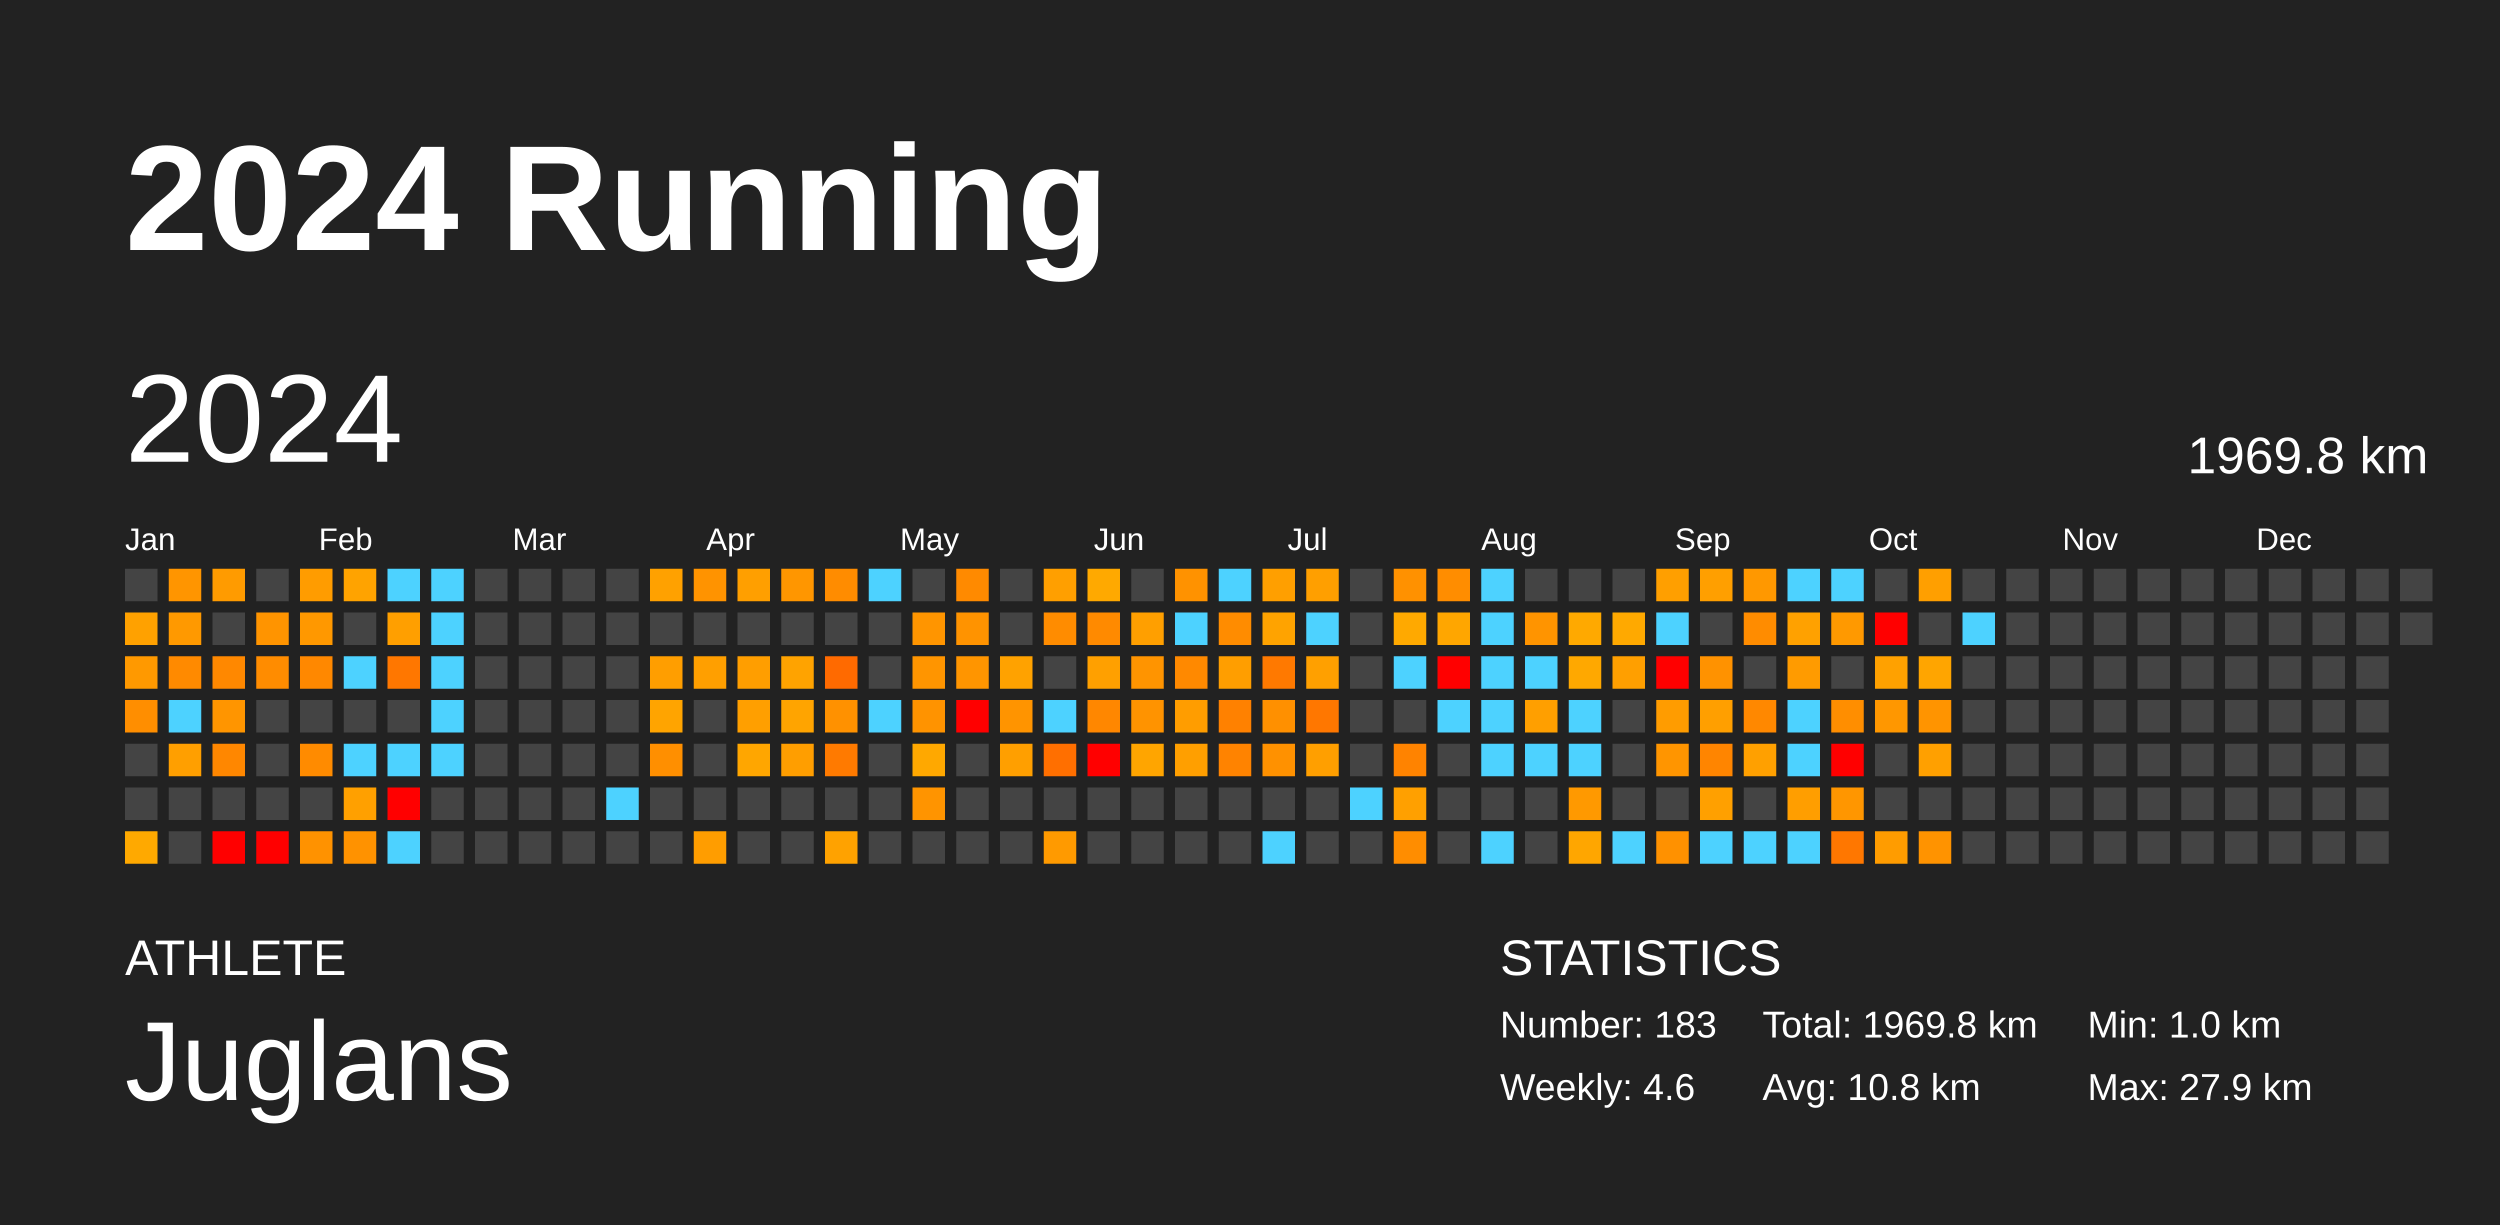
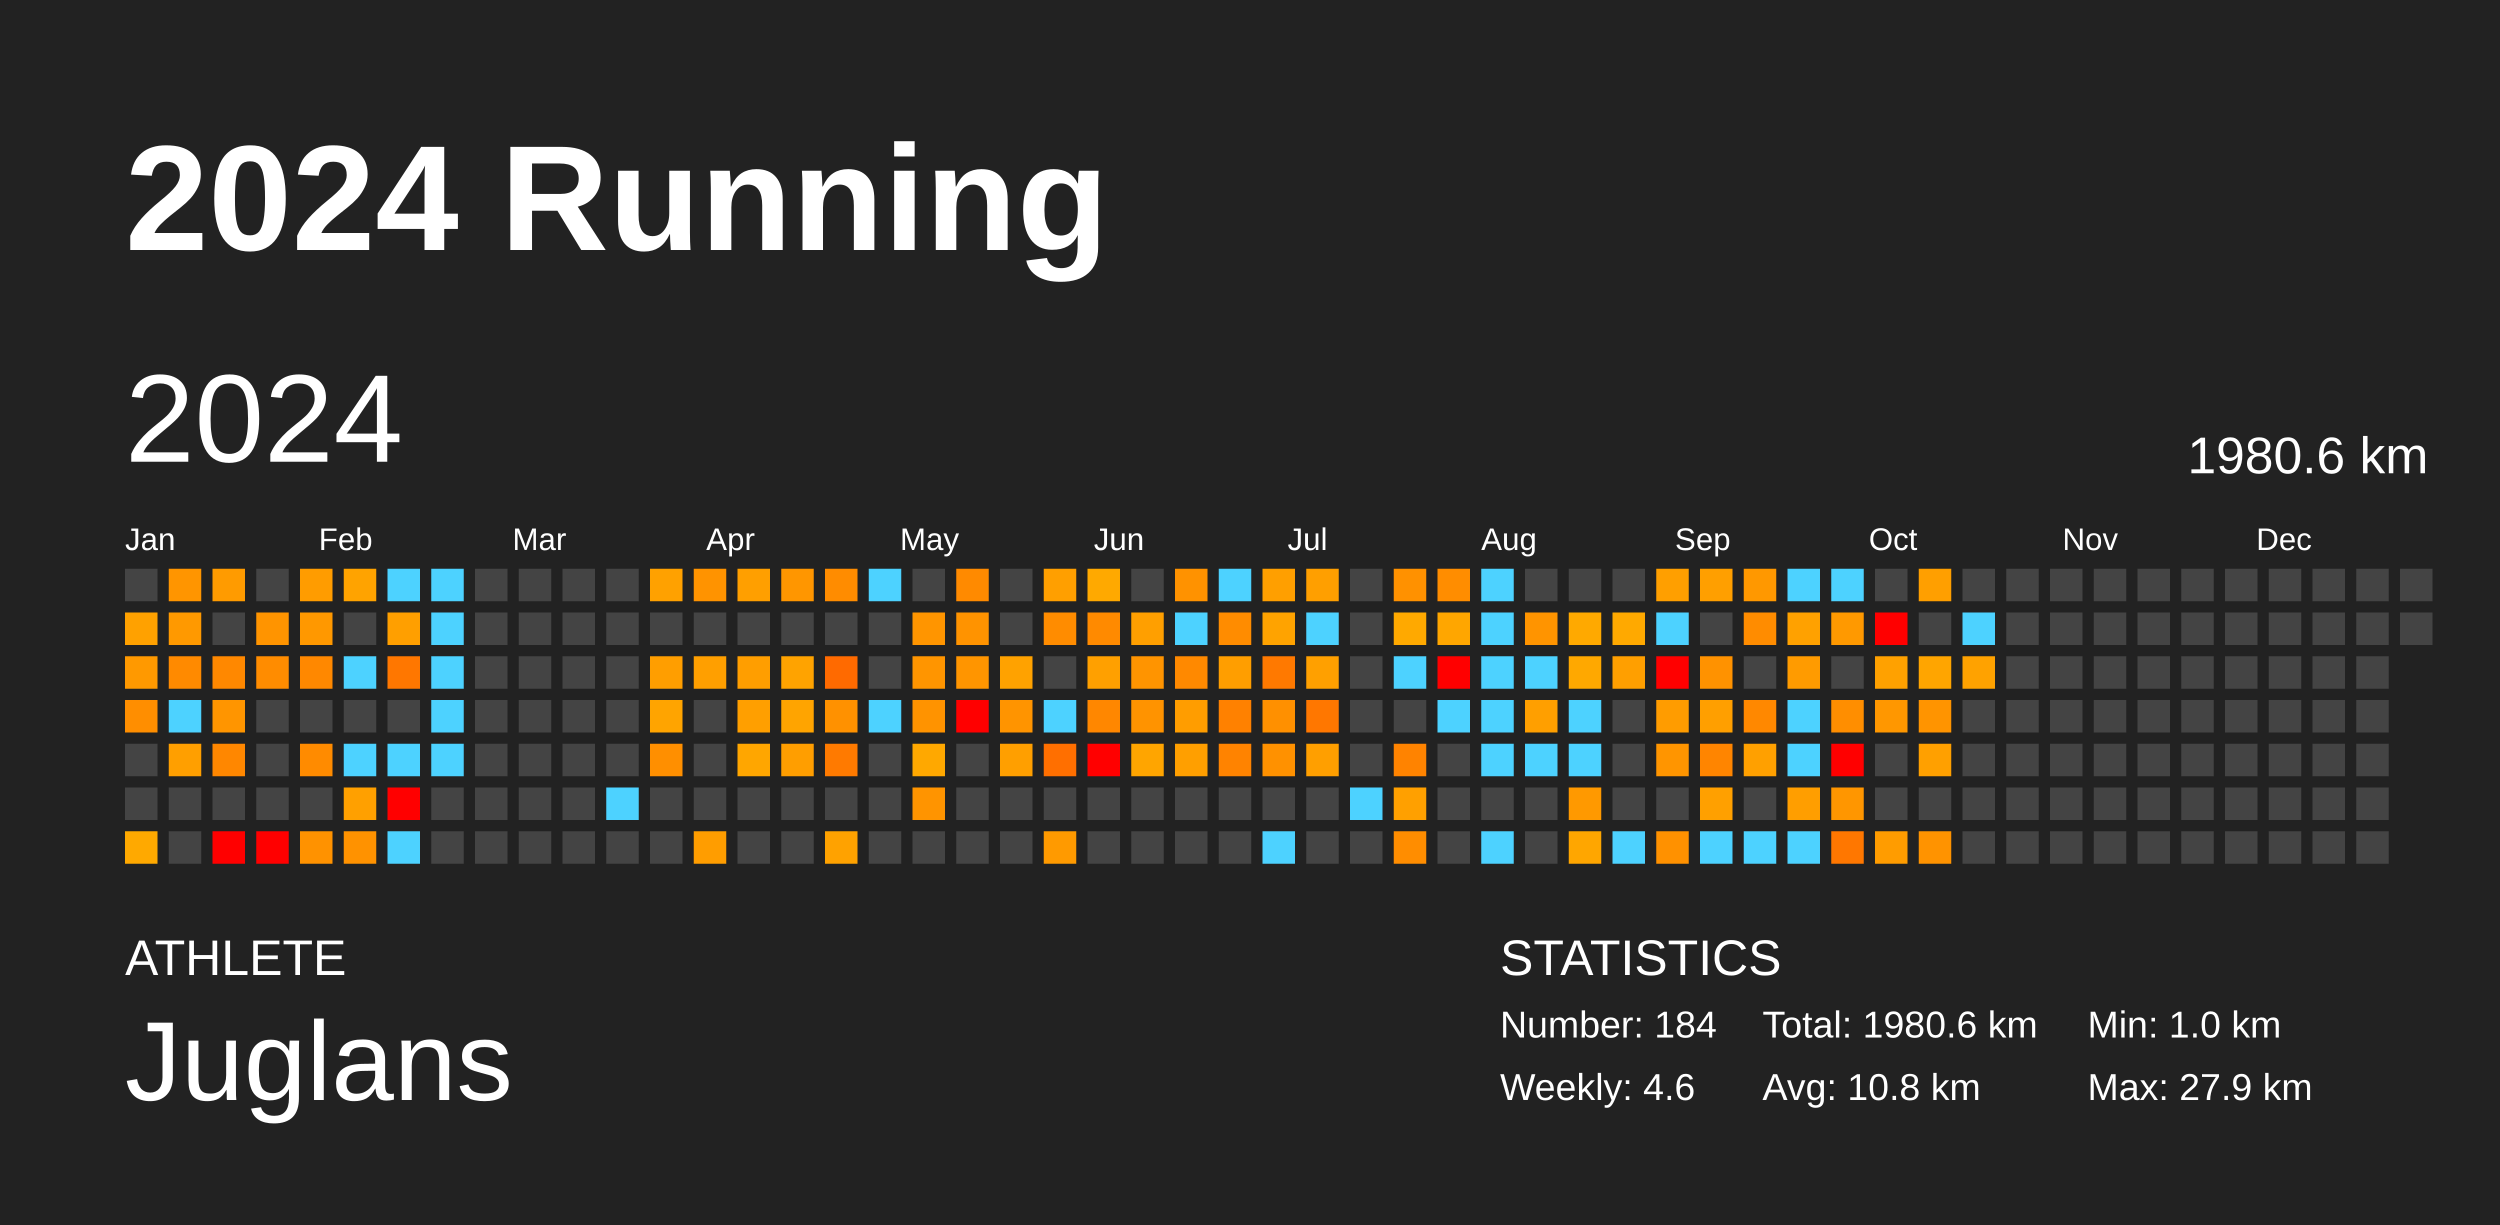
<svg xmlns="http://www.w3.org/2000/svg" baseProfile="full" height="98mm" version="1.1" viewBox="0,0,200,98" width="200mm">
  <defs />
  <rect fill="#222222" height="98" width="200" x="0" y="0" />
  <text fill="#FFFFFF" style="font-size:12px; font-family:Arial; font-weight:bold;" x="10" y="20">2024 Running</text>
  <text fill="#FFFFFF" style="font-size:4px; font-family:Arial" x="10" y="78">ATHLETE</text>
  <text fill="#FFFFFF" style="font-size:9px; font-family:Arial" x="10" y="88">Juglans</text>
  <text fill="#FFFFFF" style="font-size:4px; font-family:Arial" x="120" y="78">STATISTICS</text>
-   <text fill="#FFFFFF" style="font-size:3px; font-family:Arial" x="120" y="83">Number: 183</text>
+   <text fill="#FFFFFF" style="font-size:3px; font-family:Arial" x="120" y="83">Number: 184</text>
  <text fill="#FFFFFF" style="font-size:3px; font-family:Arial" x="120" y="88">Weekly: 4.6</text>
-   <text fill="#FFFFFF" style="font-size:3px; font-family:Arial" x="141" y="83">Total: 1969.8 km</text>
+   <text fill="#FFFFFF" style="font-size:3px; font-family:Arial" x="141" y="83">Total: 1980.6 km</text>
  <text fill="#FFFFFF" style="font-size:3px; font-family:Arial" x="141" y="88">Avg: 10.8 km</text>
  <text fill="#FFFFFF" style="font-size:3px; font-family:Arial" x="167" y="83">Min: 1.0 km</text>
  <text fill="#FFFFFF" style="font-size:3px; font-family:Arial" x="167" y="88">Max: 27.9 km</text>
  <text dominant-baseline="hanging" fill="#FFFFFF" style="font-size:10.0px; font-family:Arial;" x="10" y="30">2024</text>
-   <text dominant-baseline="hanging" fill="#FFFFFF" style="font-size:4.125px; font-family:Arial;" x="175" y="35">1969.8 km</text>
+   <text dominant-baseline="hanging" fill="#FFFFFF" style="font-size:4.125px; font-family:Arial;" x="175" y="35">1980.6 km</text>
  <text fill="#FFFFFF" style="font-size:2.5px; font-family:Arial" x="10.0" y="44">Jan</text>
  <text fill="#FFFFFF" style="font-size:2.5px; font-family:Arial" x="25.5" y="44">Feb</text>
  <text fill="#FFFFFF" style="font-size:2.5px; font-family:Arial" x="41.0" y="44">Mar</text>
  <text fill="#FFFFFF" style="font-size:2.5px; font-family:Arial" x="56.5" y="44">Apr</text>
  <text fill="#FFFFFF" style="font-size:2.5px; font-family:Arial" x="72.0" y="44">May</text>
  <text fill="#FFFFFF" style="font-size:2.5px; font-family:Arial" x="87.5" y="44">Jun</text>
  <text fill="#FFFFFF" style="font-size:2.5px; font-family:Arial" x="103.0" y="44">Jul</text>
  <text fill="#FFFFFF" style="font-size:2.5px; font-family:Arial" x="118.5" y="44">Aug</text>
  <text fill="#FFFFFF" style="font-size:2.5px; font-family:Arial" x="134.0" y="44">Sep</text>
  <text fill="#FFFFFF" style="font-size:2.5px; font-family:Arial" x="149.5" y="44">Oct</text>
  <text fill="#FFFFFF" style="font-size:2.5px; font-family:Arial" x="165.0" y="44">Nov</text>
  <text fill="#FFFFFF" style="font-size:2.5px; font-family:Arial" x="180.5" y="44">Dec</text>
  <rect fill="#444444" height="2.6" width="2.6" x="10.0" y="45.5" />
  <rect fill="#ffa100" height="2.6" width="2.6" x="10.0" y="49.0" />
  <rect fill="#ff9900" height="2.6" width="2.6" x="10.0" y="52.5" />
  <rect fill="#ff8e00" height="2.6" width="2.6" x="10.0" y="56.0" />
  <rect fill="#444444" height="2.6" width="2.6" x="10.0" y="59.5" />
  <rect fill="#444444" height="2.6" width="2.6" x="10.0" y="63.0" />
  <rect fill="#ffa900" height="2.6" width="2.6" x="10.0" y="66.5" />
  <rect fill="#ff9500" height="2.6" width="2.6" x="13.5" y="45.5" />
  <rect fill="#ff9900" height="2.6" width="2.6" x="13.5" y="49.0" />
  <rect fill="#ff8a00" height="2.6" width="2.6" x="13.5" y="52.5" />
  <rect fill="#4dd2ff" height="2.6" width="2.6" x="13.5" y="56.0" />
  <rect fill="#ff9f00" height="2.6" width="2.6" x="13.5" y="59.5" />
  <rect fill="#444444" height="2.6" width="2.6" x="13.5" y="63.0" />
  <rect fill="#444444" height="2.6" width="2.6" x="13.5" y="66.5" />
  <rect fill="#ff9b00" height="2.6" width="2.6" x="17.0" y="45.5" />
  <rect fill="#444444" height="2.6" width="2.6" x="17.0" y="49.0" />
  <rect fill="#ff8800" height="2.6" width="2.6" x="17.0" y="52.5" />
  <rect fill="#ff9500" height="2.6" width="2.6" x="17.0" y="56.0" />
  <rect fill="#ff8700" height="2.6" width="2.6" x="17.0" y="59.5" />
  <rect fill="#444444" height="2.6" width="2.6" x="17.0" y="63.0" />
  <rect fill="red" height="2.6" width="2.6" x="17.0" y="66.5" />
  <rect fill="#444444" height="2.6" width="2.6" x="20.5" y="45.5" />
  <rect fill="#ff9400" height="2.6" width="2.6" x="20.5" y="49.0" />
  <rect fill="#ff8c00" height="2.6" width="2.6" x="20.5" y="52.5" />
  <rect fill="#444444" height="2.6" width="2.6" x="20.5" y="56.0" />
  <rect fill="#444444" height="2.6" width="2.6" x="20.5" y="59.5" />
  <rect fill="#444444" height="2.6" width="2.6" x="20.5" y="63.0" />
  <rect fill="red" height="2.6" width="2.6" x="20.5" y="66.5" />
  <rect fill="#ff9c00" height="2.6" width="2.6" x="24.0" y="45.5" />
  <rect fill="#ff9800" height="2.6" width="2.6" x="24.0" y="49.0" />
  <rect fill="#ff8800" height="2.6" width="2.6" x="24.0" y="52.5" />
  <rect fill="#444444" height="2.6" width="2.6" x="24.0" y="56.0" />
  <rect fill="#ff8b00" height="2.6" width="2.6" x="24.0" y="59.5" />
  <rect fill="#444444" height="2.6" width="2.6" x="24.0" y="63.0" />
  <rect fill="#ff9200" height="2.6" width="2.6" x="24.0" y="66.5" />
  <rect fill="#ffa300" height="2.6" width="2.6" x="27.5" y="45.5" />
  <rect fill="#444444" height="2.6" width="2.6" x="27.5" y="49.0" />
  <rect fill="#4dd2ff" height="2.6" width="2.6" x="27.5" y="52.5" />
  <rect fill="#444444" height="2.6" width="2.6" x="27.5" y="56.0" />
  <rect fill="#4dd2ff" height="2.6" width="2.6" x="27.5" y="59.5" />
  <rect fill="#ffa000" height="2.6" width="2.6" x="27.5" y="63.0" />
  <rect fill="#ff9200" height="2.6" width="2.6" x="27.5" y="66.5" />
  <rect fill="#4dd2ff" height="2.6" width="2.6" x="31.0" y="45.5" />
  <rect fill="#ff9f00" height="2.6" width="2.6" x="31.0" y="49.0" />
  <rect fill="#ff7700" height="2.6" width="2.6" x="31.0" y="52.5" />
  <rect fill="#444444" height="2.6" width="2.6" x="31.0" y="56.0" />
  <rect fill="#4dd2ff" height="2.6" width="2.6" x="31.0" y="59.5" />
  <rect fill="red" height="2.6" width="2.6" x="31.0" y="63.0" />
  <rect fill="#4dd2ff" height="2.6" width="2.6" x="31.0" y="66.5" />
  <rect fill="#4dd2ff" height="2.6" width="2.6" x="34.5" y="45.5" />
  <rect fill="#4dd2ff" height="2.6" width="2.6" x="34.5" y="49.0" />
  <rect fill="#4dd2ff" height="2.6" width="2.6" x="34.5" y="52.5" />
  <rect fill="#4dd2ff" height="2.6" width="2.6" x="34.5" y="56.0" />
  <rect fill="#4dd2ff" height="2.6" width="2.6" x="34.5" y="59.5" />
  <rect fill="#444444" height="2.6" width="2.6" x="34.5" y="63.0" />
  <rect fill="#444444" height="2.6" width="2.6" x="34.5" y="66.5" />
  <rect fill="#444444" height="2.6" width="2.6" x="38.0" y="45.5" />
  <rect fill="#444444" height="2.6" width="2.6" x="38.0" y="49.0" />
  <rect fill="#444444" height="2.6" width="2.6" x="38.0" y="52.5" />
  <rect fill="#444444" height="2.6" width="2.6" x="38.0" y="56.0" />
  <rect fill="#444444" height="2.6" width="2.6" x="38.0" y="59.5" />
  <rect fill="#444444" height="2.6" width="2.6" x="38.0" y="63.0" />
  <rect fill="#444444" height="2.6" width="2.6" x="38.0" y="66.5" />
  <rect fill="#444444" height="2.6" width="2.6" x="41.5" y="45.5" />
  <rect fill="#444444" height="2.6" width="2.6" x="41.5" y="49.0" />
  <rect fill="#444444" height="2.6" width="2.6" x="41.5" y="52.5" />
  <rect fill="#444444" height="2.6" width="2.6" x="41.5" y="56.0" />
  <rect fill="#444444" height="2.6" width="2.6" x="41.5" y="59.5" />
  <rect fill="#444444" height="2.6" width="2.6" x="41.5" y="63.0" />
  <rect fill="#444444" height="2.6" width="2.6" x="41.5" y="66.5" />
  <rect fill="#444444" height="2.6" width="2.6" x="45.0" y="45.5" />
  <rect fill="#444444" height="2.6" width="2.6" x="45.0" y="49.0" />
  <rect fill="#444444" height="2.6" width="2.6" x="45.0" y="52.5" />
  <rect fill="#444444" height="2.6" width="2.6" x="45.0" y="56.0" />
  <rect fill="#444444" height="2.6" width="2.6" x="45.0" y="59.5" />
  <rect fill="#444444" height="2.6" width="2.6" x="45.0" y="63.0" />
  <rect fill="#444444" height="2.6" width="2.6" x="45.0" y="66.5" />
  <rect fill="#444444" height="2.6" width="2.6" x="48.5" y="45.5" />
  <rect fill="#444444" height="2.6" width="2.6" x="48.5" y="49.0" />
  <rect fill="#444444" height="2.6" width="2.6" x="48.5" y="52.5" />
  <rect fill="#444444" height="2.6" width="2.6" x="48.5" y="56.0" />
  <rect fill="#444444" height="2.6" width="2.6" x="48.5" y="59.5" />
  <rect fill="#4dd2ff" height="2.6" width="2.6" x="48.5" y="63.0" />
  <rect fill="#444444" height="2.6" width="2.6" x="48.5" y="66.5" />
  <rect fill="#ffa100" height="2.6" width="2.6" x="52.0" y="45.5" />
  <rect fill="#444444" height="2.6" width="2.6" x="52.0" y="49.0" />
  <rect fill="#ff9e00" height="2.6" width="2.6" x="52.0" y="52.5" />
  <rect fill="#ffa400" height="2.6" width="2.6" x="52.0" y="56.0" />
  <rect fill="#ff8f00" height="2.6" width="2.6" x="52.0" y="59.5" />
  <rect fill="#444444" height="2.6" width="2.6" x="52.0" y="63.0" />
  <rect fill="#444444" height="2.6" width="2.6" x="52.0" y="66.5" />
  <rect fill="#ff9300" height="2.6" width="2.6" x="55.5" y="45.5" />
  <rect fill="#444444" height="2.6" width="2.6" x="55.5" y="49.0" />
  <rect fill="#ff9f00" height="2.6" width="2.6" x="55.5" y="52.5" />
  <rect fill="#444444" height="2.6" width="2.6" x="55.5" y="56.0" />
  <rect fill="#444444" height="2.6" width="2.6" x="55.5" y="59.5" />
  <rect fill="#444444" height="2.6" width="2.6" x="55.5" y="63.0" />
  <rect fill="#ff9d00" height="2.6" width="2.6" x="55.5" y="66.5" />
  <rect fill="#ff9f00" height="2.6" width="2.6" x="59.0" y="45.5" />
  <rect fill="#444444" height="2.6" width="2.6" x="59.0" y="49.0" />
  <rect fill="#ff9e00" height="2.6" width="2.6" x="59.0" y="52.5" />
  <rect fill="#ff9f00" height="2.6" width="2.6" x="59.0" y="56.0" />
  <rect fill="#ffa600" height="2.6" width="2.6" x="59.0" y="59.5" />
  <rect fill="#444444" height="2.6" width="2.6" x="59.0" y="63.0" />
  <rect fill="#444444" height="2.6" width="2.6" x="59.0" y="66.5" />
  <rect fill="#ff9600" height="2.6" width="2.6" x="62.5" y="45.5" />
  <rect fill="#444444" height="2.6" width="2.6" x="62.5" y="49.0" />
  <rect fill="#ffa300" height="2.6" width="2.6" x="62.5" y="52.5" />
  <rect fill="#ffa400" height="2.6" width="2.6" x="62.5" y="56.0" />
  <rect fill="#ff9e00" height="2.6" width="2.6" x="62.5" y="59.5" />
  <rect fill="#444444" height="2.6" width="2.6" x="62.5" y="63.0" />
  <rect fill="#444444" height="2.6" width="2.6" x="62.5" y="66.5" />
  <rect fill="#ff8c00" height="2.6" width="2.6" x="66.0" y="45.5" />
  <rect fill="#444444" height="2.6" width="2.6" x="66.0" y="49.0" />
  <rect fill="#ff6a00" height="2.6" width="2.6" x="66.0" y="52.5" />
  <rect fill="#ff9100" height="2.6" width="2.6" x="66.0" y="56.0" />
  <rect fill="#ff7a00" height="2.6" width="2.6" x="66.0" y="59.5" />
  <rect fill="#444444" height="2.6" width="2.6" x="66.0" y="63.0" />
  <rect fill="#ffa200" height="2.6" width="2.6" x="66.0" y="66.5" />
  <rect fill="#4dd2ff" height="2.6" width="2.6" x="69.5" y="45.5" />
  <rect fill="#444444" height="2.6" width="2.6" x="69.5" y="49.0" />
  <rect fill="#444444" height="2.6" width="2.6" x="69.5" y="52.5" />
  <rect fill="#4dd2ff" height="2.6" width="2.6" x="69.5" y="56.0" />
  <rect fill="#444444" height="2.6" width="2.6" x="69.5" y="59.5" />
  <rect fill="#444444" height="2.6" width="2.6" x="69.5" y="63.0" />
  <rect fill="#444444" height="2.6" width="2.6" x="69.5" y="66.5" />
  <rect fill="#444444" height="2.6" width="2.6" x="73.0" y="45.5" />
  <rect fill="#ff9500" height="2.6" width="2.6" x="73.0" y="49.0" />
  <rect fill="#ff9500" height="2.6" width="2.6" x="73.0" y="52.5" />
  <rect fill="#ff9300" height="2.6" width="2.6" x="73.0" y="56.0" />
  <rect fill="#ffa800" height="2.6" width="2.6" x="73.0" y="59.5" />
  <rect fill="#ff9400" height="2.6" width="2.6" x="73.0" y="63.0" />
  <rect fill="#444444" height="2.6" width="2.6" x="73.0" y="66.5" />
  <rect fill="#ff8a00" height="2.6" width="2.6" x="76.5" y="45.5" />
  <rect fill="#ff9300" height="2.6" width="2.6" x="76.5" y="49.0" />
  <rect fill="#ff9500" height="2.6" width="2.6" x="76.5" y="52.5" />
  <rect fill="red" height="2.6" width="2.6" x="76.5" y="56.0" />
  <rect fill="#444444" height="2.6" width="2.6" x="76.5" y="59.5" />
  <rect fill="#444444" height="2.6" width="2.6" x="76.5" y="63.0" />
  <rect fill="#444444" height="2.6" width="2.6" x="76.5" y="66.5" />
  <rect fill="#444444" height="2.6" width="2.6" x="80.0" y="45.5" />
  <rect fill="#444444" height="2.6" width="2.6" x="80.0" y="49.0" />
  <rect fill="#ffa200" height="2.6" width="2.6" x="80.0" y="52.5" />
  <rect fill="#ff9400" height="2.6" width="2.6" x="80.0" y="56.0" />
  <rect fill="#ff9f00" height="2.6" width="2.6" x="80.0" y="59.5" />
  <rect fill="#444444" height="2.6" width="2.6" x="80.0" y="63.0" />
  <rect fill="#444444" height="2.6" width="2.6" x="80.0" y="66.5" />
  <rect fill="#ff9f00" height="2.6" width="2.6" x="83.5" y="45.5" />
  <rect fill="#ff8c00" height="2.6" width="2.6" x="83.5" y="49.0" />
  <rect fill="#444444" height="2.6" width="2.6" x="83.5" y="52.5" />
  <rect fill="#4dd2ff" height="2.6" width="2.6" x="83.5" y="56.0" />
  <rect fill="#ff6f00" height="2.6" width="2.6" x="83.5" y="59.5" />
  <rect fill="#444444" height="2.6" width="2.6" x="83.5" y="63.0" />
  <rect fill="#ff9a00" height="2.6" width="2.6" x="83.5" y="66.5" />
  <rect fill="#ffa900" height="2.6" width="2.6" x="87.0" y="45.5" />
  <rect fill="#ff8a00" height="2.6" width="2.6" x="87.0" y="49.0" />
  <rect fill="#ffa000" height="2.6" width="2.6" x="87.0" y="52.5" />
  <rect fill="#ff8700" height="2.6" width="2.6" x="87.0" y="56.0" />
  <rect fill="red" height="2.6" width="2.6" x="87.0" y="59.5" />
  <rect fill="#444444" height="2.6" width="2.6" x="87.0" y="63.0" />
  <rect fill="#444444" height="2.6" width="2.6" x="87.0" y="66.5" />
  <rect fill="#444444" height="2.6" width="2.6" x="90.5" y="45.5" />
  <rect fill="#ff9f00" height="2.6" width="2.6" x="90.5" y="49.0" />
  <rect fill="#ff9400" height="2.6" width="2.6" x="90.5" y="52.5" />
  <rect fill="#ff9300" height="2.6" width="2.6" x="90.5" y="56.0" />
  <rect fill="#ffa500" height="2.6" width="2.6" x="90.5" y="59.5" />
  <rect fill="#444444" height="2.6" width="2.6" x="90.5" y="63.0" />
  <rect fill="#444444" height="2.6" width="2.6" x="90.5" y="66.5" />
  <rect fill="#ff9200" height="2.6" width="2.6" x="94.0" y="45.5" />
  <rect fill="#4dd2ff" height="2.6" width="2.6" x="94.0" y="49.0" />
  <rect fill="#ff8900" height="2.6" width="2.6" x="94.0" y="52.5" />
  <rect fill="#ff9d00" height="2.6" width="2.6" x="94.0" y="56.0" />
  <rect fill="#ff9f00" height="2.6" width="2.6" x="94.0" y="59.5" />
  <rect fill="#444444" height="2.6" width="2.6" x="94.0" y="63.0" />
  <rect fill="#444444" height="2.6" width="2.6" x="94.0" y="66.5" />
  <rect fill="#4dd2ff" height="2.6" width="2.6" x="97.5" y="45.5" />
  <rect fill="#ff8c00" height="2.6" width="2.6" x="97.5" y="49.0" />
  <rect fill="#ff9e00" height="2.6" width="2.6" x="97.5" y="52.5" />
  <rect fill="#ff8100" height="2.6" width="2.6" x="97.5" y="56.0" />
  <rect fill="#ff8300" height="2.6" width="2.6" x="97.5" y="59.5" />
  <rect fill="#444444" height="2.6" width="2.6" x="97.5" y="63.0" />
  <rect fill="#444444" height="2.6" width="2.6" x="97.5" y="66.5" />
  <rect fill="#ff9f00" height="2.6" width="2.6" x="101.0" y="45.5" />
  <rect fill="#ffa300" height="2.6" width="2.6" x="101.0" y="49.0" />
  <rect fill="#ff7900" height="2.6" width="2.6" x="101.0" y="52.5" />
  <rect fill="#ff9000" height="2.6" width="2.6" x="101.0" y="56.0" />
  <rect fill="#ff9100" height="2.6" width="2.6" x="101.0" y="59.5" />
  <rect fill="#444444" height="2.6" width="2.6" x="101.0" y="63.0" />
  <rect fill="#4dd2ff" height="2.6" width="2.6" x="101.0" y="66.5" />
  <rect fill="#ff9f00" height="2.6" width="2.6" x="104.5" y="45.5" />
  <rect fill="#4dd2ff" height="2.6" width="2.6" x="104.5" y="49.0" />
  <rect fill="#ffa000" height="2.6" width="2.6" x="104.5" y="52.5" />
  <rect fill="#ff7700" height="2.6" width="2.6" x="104.5" y="56.0" />
  <rect fill="#ff9f00" height="2.6" width="2.6" x="104.5" y="59.5" />
  <rect fill="#444444" height="2.6" width="2.6" x="104.5" y="63.0" />
  <rect fill="#444444" height="2.6" width="2.6" x="104.5" y="66.5" />
  <rect fill="#444444" height="2.6" width="2.6" x="108.0" y="45.5" />
  <rect fill="#444444" height="2.6" width="2.6" x="108.0" y="49.0" />
  <rect fill="#444444" height="2.6" width="2.6" x="108.0" y="52.5" />
  <rect fill="#444444" height="2.6" width="2.6" x="108.0" y="56.0" />
  <rect fill="#444444" height="2.6" width="2.6" x="108.0" y="59.5" />
  <rect fill="#4dd2ff" height="2.6" width="2.6" x="108.0" y="63.0" />
  <rect fill="#444444" height="2.6" width="2.6" x="108.0" y="66.5" />
  <rect fill="#ff9100" height="2.6" width="2.6" x="111.5" y="45.5" />
  <rect fill="#ffa900" height="2.6" width="2.6" x="111.5" y="49.0" />
  <rect fill="#4dd2ff" height="2.6" width="2.6" x="111.5" y="52.5" />
  <rect fill="#444444" height="2.6" width="2.6" x="111.5" y="56.0" />
  <rect fill="#ff8300" height="2.6" width="2.6" x="111.5" y="59.5" />
  <rect fill="#ffa000" height="2.6" width="2.6" x="111.5" y="63.0" />
  <rect fill="#ff8d00" height="2.6" width="2.6" x="111.5" y="66.5" />
  <rect fill="#ff8d00" height="2.6" width="2.6" x="115.0" y="45.5" />
  <rect fill="#ffa600" height="2.6" width="2.6" x="115.0" y="49.0" />
  <rect fill="red" height="2.6" width="2.6" x="115.0" y="52.5" />
  <rect fill="#4dd2ff" height="2.6" width="2.6" x="115.0" y="56.0" />
  <rect fill="#444444" height="2.6" width="2.6" x="115.0" y="59.5" />
  <rect fill="#444444" height="2.6" width="2.6" x="115.0" y="63.0" />
  <rect fill="#444444" height="2.6" width="2.6" x="115.0" y="66.5" />
  <rect fill="#4dd2ff" height="2.6" width="2.6" x="118.5" y="45.5" />
  <rect fill="#4dd2ff" height="2.6" width="2.6" x="118.5" y="49.0" />
  <rect fill="#4dd2ff" height="2.6" width="2.6" x="118.5" y="52.5" />
  <rect fill="#4dd2ff" height="2.6" width="2.6" x="118.5" y="56.0" />
  <rect fill="#4dd2ff" height="2.6" width="2.6" x="118.5" y="59.5" />
  <rect fill="#444444" height="2.6" width="2.6" x="118.5" y="63.0" />
  <rect fill="#4dd2ff" height="2.6" width="2.6" x="118.5" y="66.5" />
  <rect fill="#444444" height="2.6" width="2.6" x="122.0" y="45.5" />
  <rect fill="#ff9400" height="2.6" width="2.6" x="122.0" y="49.0" />
  <rect fill="#4dd2ff" height="2.6" width="2.6" x="122.0" y="52.5" />
  <rect fill="#ff9f00" height="2.6" width="2.6" x="122.0" y="56.0" />
  <rect fill="#4dd2ff" height="2.6" width="2.6" x="122.0" y="59.5" />
  <rect fill="#444444" height="2.6" width="2.6" x="122.0" y="63.0" />
  <rect fill="#444444" height="2.6" width="2.6" x="122.0" y="66.5" />
  <rect fill="#444444" height="2.6" width="2.6" x="125.5" y="45.5" />
  <rect fill="#ffa900" height="2.6" width="2.6" x="125.5" y="49.0" />
  <rect fill="#ffa800" height="2.6" width="2.6" x="125.5" y="52.5" />
  <rect fill="#4dd2ff" height="2.6" width="2.6" x="125.5" y="56.0" />
  <rect fill="#4dd2ff" height="2.6" width="2.6" x="125.5" y="59.5" />
  <rect fill="#ff9900" height="2.6" width="2.6" x="125.5" y="63.0" />
  <rect fill="#ffa600" height="2.6" width="2.6" x="125.5" y="66.5" />
  <rect fill="#444444" height="2.6" width="2.6" x="129.0" y="45.5" />
  <rect fill="#ffa900" height="2.6" width="2.6" x="129.0" y="49.0" />
  <rect fill="#ff9f00" height="2.6" width="2.6" x="129.0" y="52.5" />
  <rect fill="#444444" height="2.6" width="2.6" x="129.0" y="56.0" />
  <rect fill="#444444" height="2.6" width="2.6" x="129.0" y="59.5" />
  <rect fill="#444444" height="2.6" width="2.6" x="129.0" y="63.0" />
  <rect fill="#4dd2ff" height="2.6" width="2.6" x="129.0" y="66.5" />
  <rect fill="#ff9f00" height="2.6" width="2.6" x="132.5" y="45.5" />
  <rect fill="#4dd2ff" height="2.6" width="2.6" x="132.5" y="49.0" />
  <rect fill="red" height="2.6" width="2.6" x="132.5" y="52.5" />
  <rect fill="#ff9c00" height="2.6" width="2.6" x="132.5" y="56.0" />
  <rect fill="#ff9500" height="2.6" width="2.6" x="132.5" y="59.5" />
  <rect fill="#444444" height="2.6" width="2.6" x="132.5" y="63.0" />
  <rect fill="#ff9100" height="2.6" width="2.6" x="132.5" y="66.5" />
  <rect fill="#ff9f00" height="2.6" width="2.6" x="136.0" y="45.5" />
  <rect fill="#444444" height="2.6" width="2.6" x="136.0" y="49.0" />
  <rect fill="#ff9200" height="2.6" width="2.6" x="136.0" y="52.5" />
  <rect fill="#ff9f00" height="2.6" width="2.6" x="136.0" y="56.0" />
  <rect fill="#ff8500" height="2.6" width="2.6" x="136.0" y="59.5" />
  <rect fill="#ffa000" height="2.6" width="2.6" x="136.0" y="63.0" />
  <rect fill="#4dd2ff" height="2.6" width="2.6" x="136.0" y="66.5" />
  <rect fill="#ff9800" height="2.6" width="2.6" x="139.5" y="45.5" />
  <rect fill="#ff8c00" height="2.6" width="2.6" x="139.5" y="49.0" />
  <rect fill="#444444" height="2.6" width="2.6" x="139.5" y="52.5" />
  <rect fill="#ff8800" height="2.6" width="2.6" x="139.5" y="56.0" />
  <rect fill="#ffa000" height="2.6" width="2.6" x="139.5" y="59.5" />
  <rect fill="#444444" height="2.6" width="2.6" x="139.5" y="63.0" />
  <rect fill="#4dd2ff" height="2.6" width="2.6" x="139.5" y="66.5" />
  <rect fill="#4dd2ff" height="2.6" width="2.6" x="143.0" y="45.5" />
  <rect fill="#ffa100" height="2.6" width="2.6" x="143.0" y="49.0" />
  <rect fill="#ff9b00" height="2.6" width="2.6" x="143.0" y="52.5" />
  <rect fill="#4dd2ff" height="2.6" width="2.6" x="143.0" y="56.0" />
  <rect fill="#4dd2ff" height="2.6" width="2.6" x="143.0" y="59.5" />
  <rect fill="#ff9e00" height="2.6" width="2.6" x="143.0" y="63.0" />
  <rect fill="#4dd2ff" height="2.6" width="2.6" x="143.0" y="66.5" />
  <rect fill="#4dd2ff" height="2.6" width="2.6" x="146.5" y="45.5" />
  <rect fill="#ff9900" height="2.6" width="2.6" x="146.5" y="49.0" />
  <rect fill="#444444" height="2.6" width="2.6" x="146.5" y="52.5" />
  <rect fill="#ff8e00" height="2.6" width="2.6" x="146.5" y="56.0" />
  <rect fill="red" height="2.6" width="2.6" x="146.5" y="59.5" />
  <rect fill="#ff9600" height="2.6" width="2.6" x="146.5" y="63.0" />
  <rect fill="#ff7700" height="2.6" width="2.6" x="146.5" y="66.5" />
  <rect fill="#444444" height="2.6" width="2.6" x="150.0" y="45.5" />
  <rect fill="red" height="2.6" width="2.6" x="150.0" y="49.0" />
  <rect fill="#ffa100" height="2.6" width="2.6" x="150.0" y="52.5" />
  <rect fill="#ff9700" height="2.6" width="2.6" x="150.0" y="56.0" />
  <rect fill="#444444" height="2.6" width="2.6" x="150.0" y="59.5" />
  <rect fill="#444444" height="2.6" width="2.6" x="150.0" y="63.0" />
  <rect fill="#ff9c00" height="2.6" width="2.6" x="150.0" y="66.5" />
  <rect fill="#ff9f00" height="2.6" width="2.6" x="153.5" y="45.5" />
  <rect fill="#444444" height="2.6" width="2.6" x="153.5" y="49.0" />
  <rect fill="#ffa500" height="2.6" width="2.6" x="153.5" y="52.5" />
  <rect fill="#ff9400" height="2.6" width="2.6" x="153.5" y="56.0" />
  <rect fill="#ffa000" height="2.6" width="2.6" x="153.5" y="59.5" />
  <rect fill="#444444" height="2.6" width="2.6" x="153.5" y="63.0" />
  <rect fill="#ff9300" height="2.6" width="2.6" x="153.5" y="66.5" />
  <rect fill="#444444" height="2.6" width="2.6" x="157.0" y="45.5" />
  <rect fill="#4dd2ff" height="2.6" width="2.6" x="157.0" y="49.0" />
-   <rect fill="#444444" height="2.6" width="2.6" x="157.0" y="52.5" />
+   <rect fill="#ffa200" height="2.6" width="2.6" x="157.0" y="52.5" />
  <rect fill="#444444" height="2.6" width="2.6" x="157.0" y="56.0" />
  <rect fill="#444444" height="2.6" width="2.6" x="157.0" y="59.5" />
  <rect fill="#444444" height="2.6" width="2.6" x="157.0" y="63.0" />
  <rect fill="#444444" height="2.6" width="2.6" x="157.0" y="66.5" />
  <rect fill="#444444" height="2.6" width="2.6" x="160.5" y="45.5" />
  <rect fill="#444444" height="2.6" width="2.6" x="160.5" y="49.0" />
  <rect fill="#444444" height="2.6" width="2.6" x="160.5" y="52.5" />
  <rect fill="#444444" height="2.6" width="2.6" x="160.5" y="56.0" />
  <rect fill="#444444" height="2.6" width="2.6" x="160.5" y="59.5" />
  <rect fill="#444444" height="2.6" width="2.6" x="160.5" y="63.0" />
  <rect fill="#444444" height="2.6" width="2.6" x="160.5" y="66.5" />
  <rect fill="#444444" height="2.6" width="2.6" x="164.0" y="45.5" />
  <rect fill="#444444" height="2.6" width="2.6" x="164.0" y="49.0" />
  <rect fill="#444444" height="2.6" width="2.6" x="164.0" y="52.5" />
  <rect fill="#444444" height="2.6" width="2.6" x="164.0" y="56.0" />
  <rect fill="#444444" height="2.6" width="2.6" x="164.0" y="59.5" />
  <rect fill="#444444" height="2.6" width="2.6" x="164.0" y="63.0" />
  <rect fill="#444444" height="2.6" width="2.6" x="164.0" y="66.5" />
  <rect fill="#444444" height="2.6" width="2.6" x="167.5" y="45.5" />
  <rect fill="#444444" height="2.6" width="2.6" x="167.5" y="49.0" />
  <rect fill="#444444" height="2.6" width="2.6" x="167.5" y="52.5" />
  <rect fill="#444444" height="2.6" width="2.6" x="167.5" y="56.0" />
  <rect fill="#444444" height="2.6" width="2.6" x="167.5" y="59.5" />
  <rect fill="#444444" height="2.6" width="2.6" x="167.5" y="63.0" />
  <rect fill="#444444" height="2.6" width="2.6" x="167.5" y="66.5" />
  <rect fill="#444444" height="2.6" width="2.6" x="171.0" y="45.5" />
  <rect fill="#444444" height="2.6" width="2.6" x="171.0" y="49.0" />
  <rect fill="#444444" height="2.6" width="2.6" x="171.0" y="52.5" />
  <rect fill="#444444" height="2.6" width="2.6" x="171.0" y="56.0" />
  <rect fill="#444444" height="2.6" width="2.6" x="171.0" y="59.5" />
  <rect fill="#444444" height="2.6" width="2.6" x="171.0" y="63.0" />
  <rect fill="#444444" height="2.6" width="2.6" x="171.0" y="66.5" />
  <rect fill="#444444" height="2.6" width="2.6" x="174.5" y="45.5" />
  <rect fill="#444444" height="2.6" width="2.6" x="174.5" y="49.0" />
  <rect fill="#444444" height="2.6" width="2.6" x="174.5" y="52.5" />
  <rect fill="#444444" height="2.6" width="2.6" x="174.5" y="56.0" />
  <rect fill="#444444" height="2.6" width="2.6" x="174.5" y="59.5" />
  <rect fill="#444444" height="2.6" width="2.6" x="174.5" y="63.0" />
  <rect fill="#444444" height="2.6" width="2.6" x="174.5" y="66.5" />
  <rect fill="#444444" height="2.6" width="2.6" x="178.0" y="45.5" />
  <rect fill="#444444" height="2.6" width="2.6" x="178.0" y="49.0" />
  <rect fill="#444444" height="2.6" width="2.6" x="178.0" y="52.5" />
  <rect fill="#444444" height="2.6" width="2.6" x="178.0" y="56.0" />
  <rect fill="#444444" height="2.6" width="2.6" x="178.0" y="59.5" />
  <rect fill="#444444" height="2.6" width="2.6" x="178.0" y="63.0" />
  <rect fill="#444444" height="2.6" width="2.6" x="178.0" y="66.5" />
  <rect fill="#444444" height="2.6" width="2.6" x="181.5" y="45.5" />
  <rect fill="#444444" height="2.6" width="2.6" x="181.5" y="49.0" />
  <rect fill="#444444" height="2.6" width="2.6" x="181.5" y="52.5" />
  <rect fill="#444444" height="2.6" width="2.6" x="181.5" y="56.0" />
  <rect fill="#444444" height="2.6" width="2.6" x="181.5" y="59.5" />
  <rect fill="#444444" height="2.6" width="2.6" x="181.5" y="63.0" />
  <rect fill="#444444" height="2.6" width="2.6" x="181.5" y="66.5" />
  <rect fill="#444444" height="2.6" width="2.6" x="185.0" y="45.5" />
  <rect fill="#444444" height="2.6" width="2.6" x="185.0" y="49.0" />
  <rect fill="#444444" height="2.6" width="2.6" x="185.0" y="52.5" />
  <rect fill="#444444" height="2.6" width="2.6" x="185.0" y="56.0" />
  <rect fill="#444444" height="2.6" width="2.6" x="185.0" y="59.5" />
  <rect fill="#444444" height="2.6" width="2.6" x="185.0" y="63.0" />
  <rect fill="#444444" height="2.6" width="2.6" x="185.0" y="66.5" />
  <rect fill="#444444" height="2.6" width="2.6" x="188.5" y="45.5" />
  <rect fill="#444444" height="2.6" width="2.6" x="188.5" y="49.0" />
  <rect fill="#444444" height="2.6" width="2.6" x="188.5" y="52.5" />
  <rect fill="#444444" height="2.6" width="2.6" x="188.5" y="56.0" />
  <rect fill="#444444" height="2.6" width="2.6" x="188.5" y="59.5" />
  <rect fill="#444444" height="2.6" width="2.6" x="188.5" y="63.0" />
  <rect fill="#444444" height="2.6" width="2.6" x="188.5" y="66.5" />
  <rect fill="#444444" height="2.6" width="2.6" x="192.0" y="45.5" />
  <rect fill="#444444" height="2.6" width="2.6" x="192.0" y="49.0" />
</svg>
